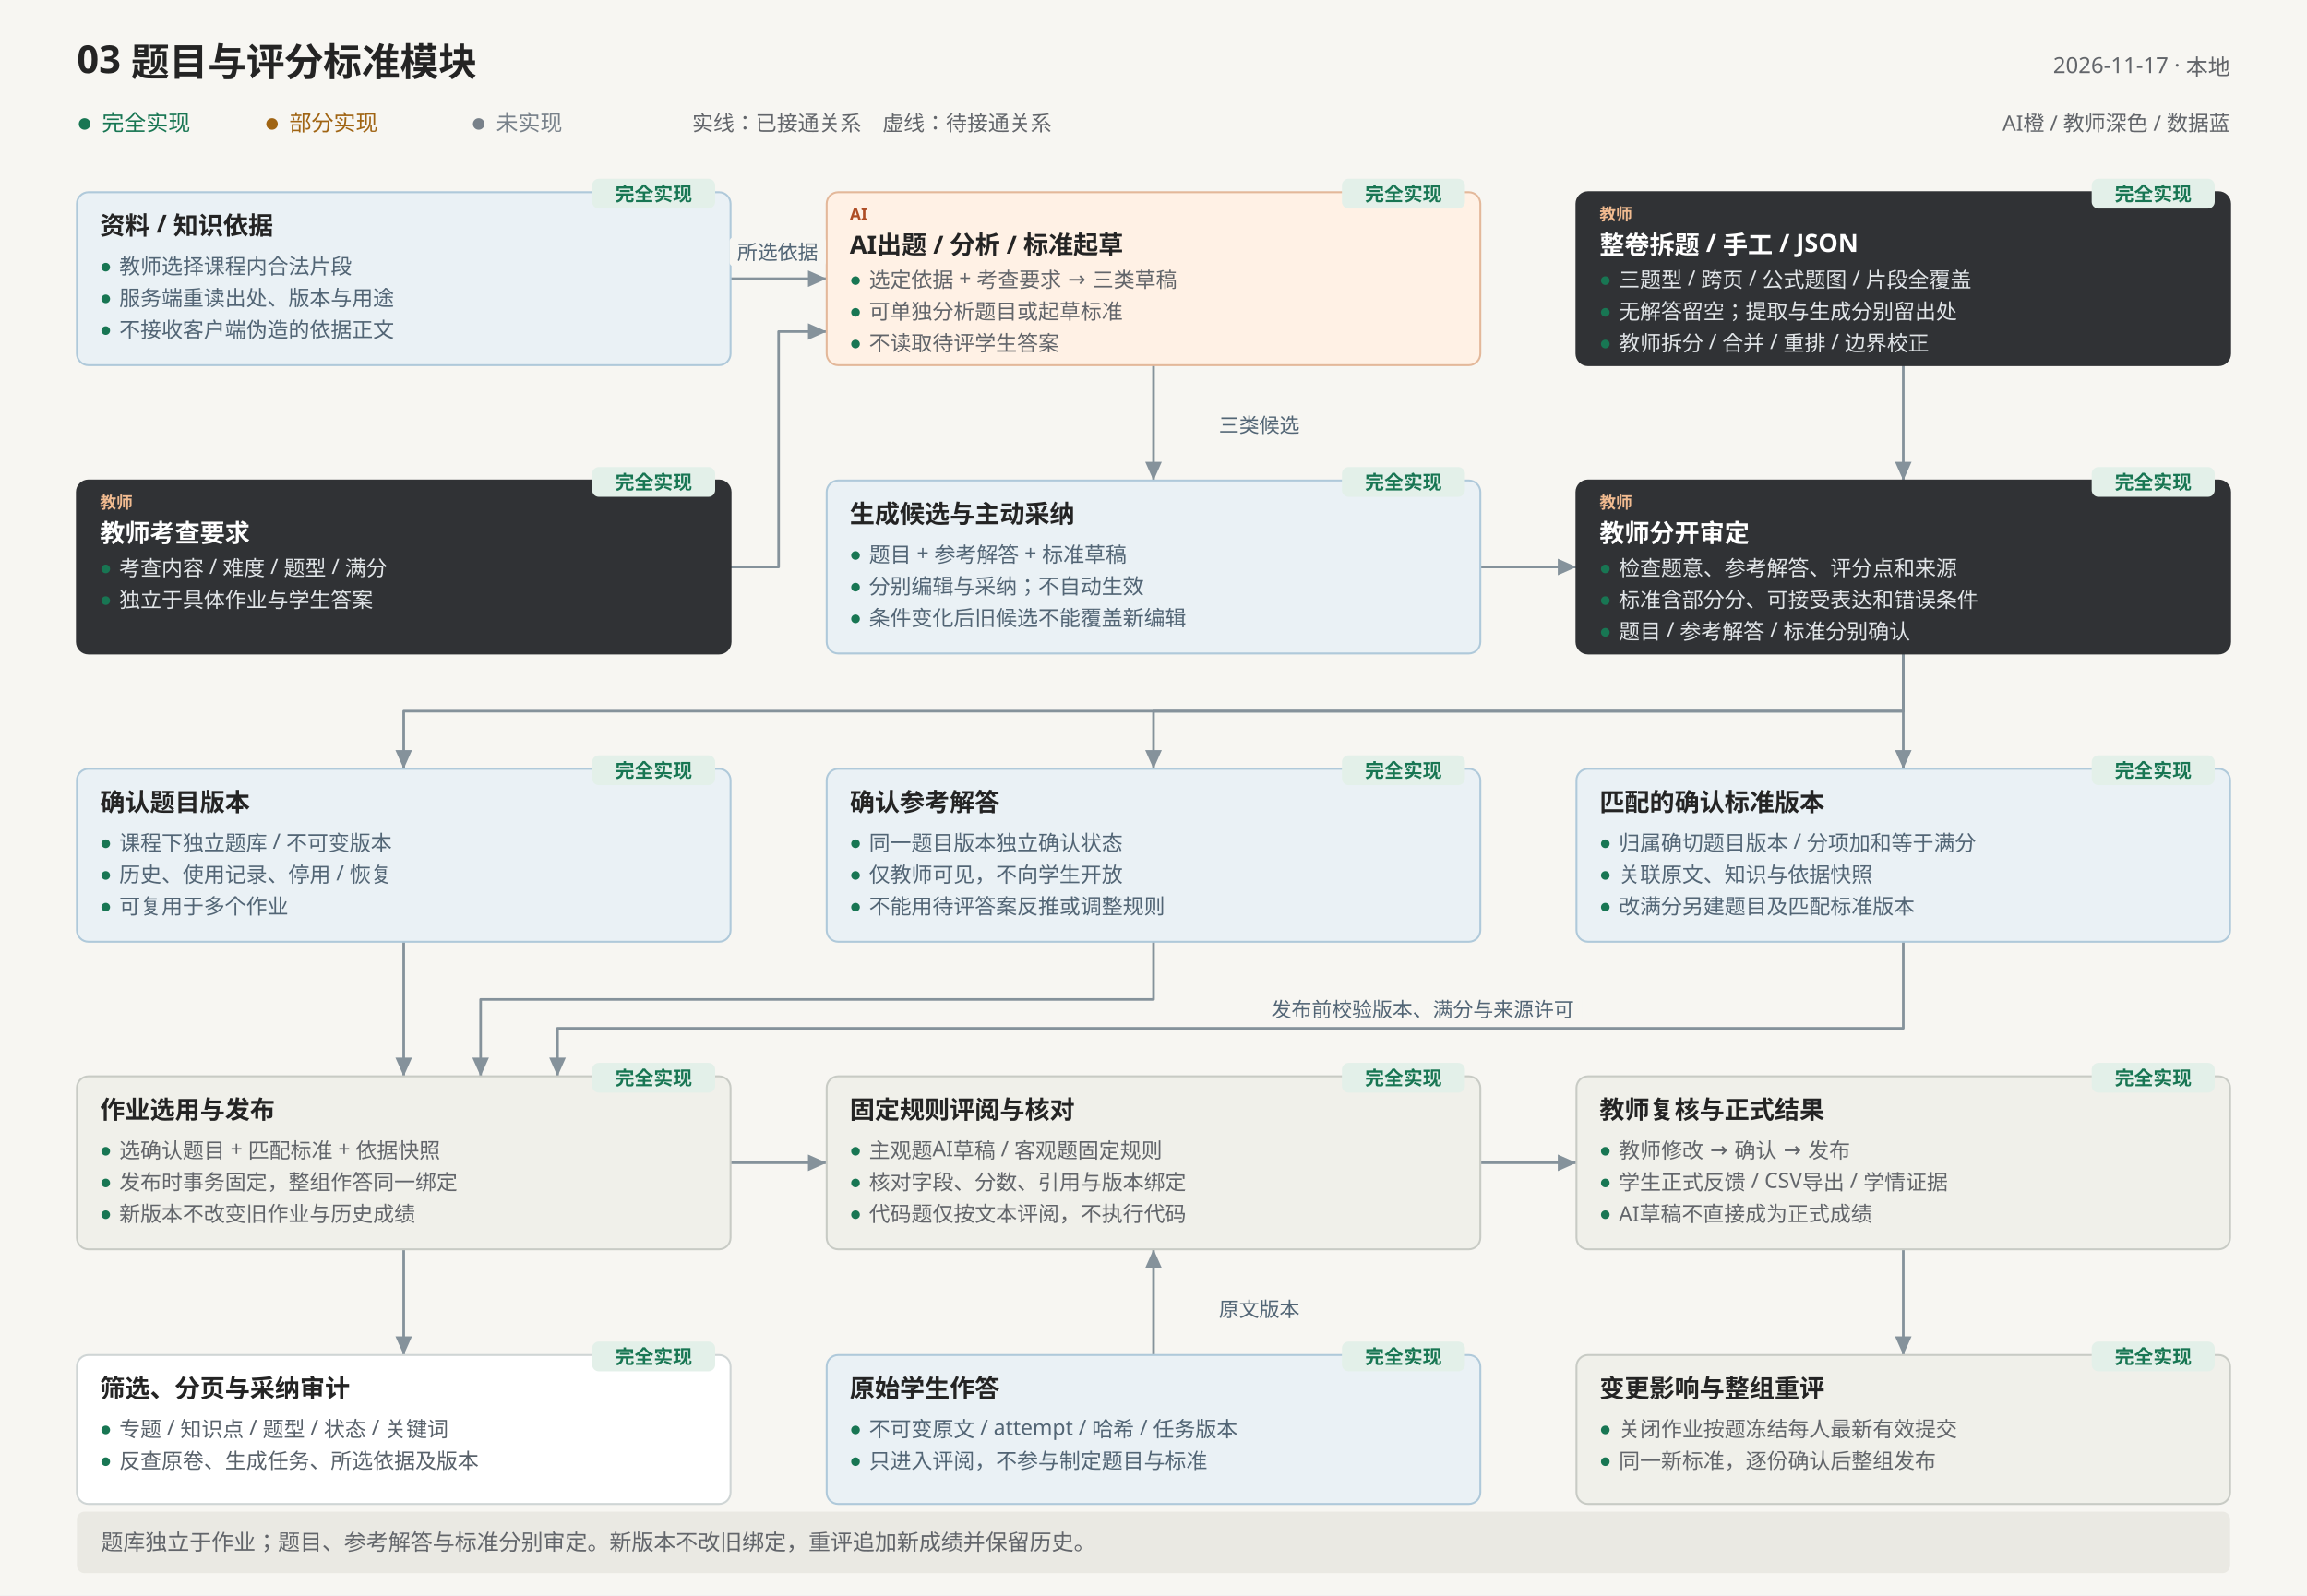
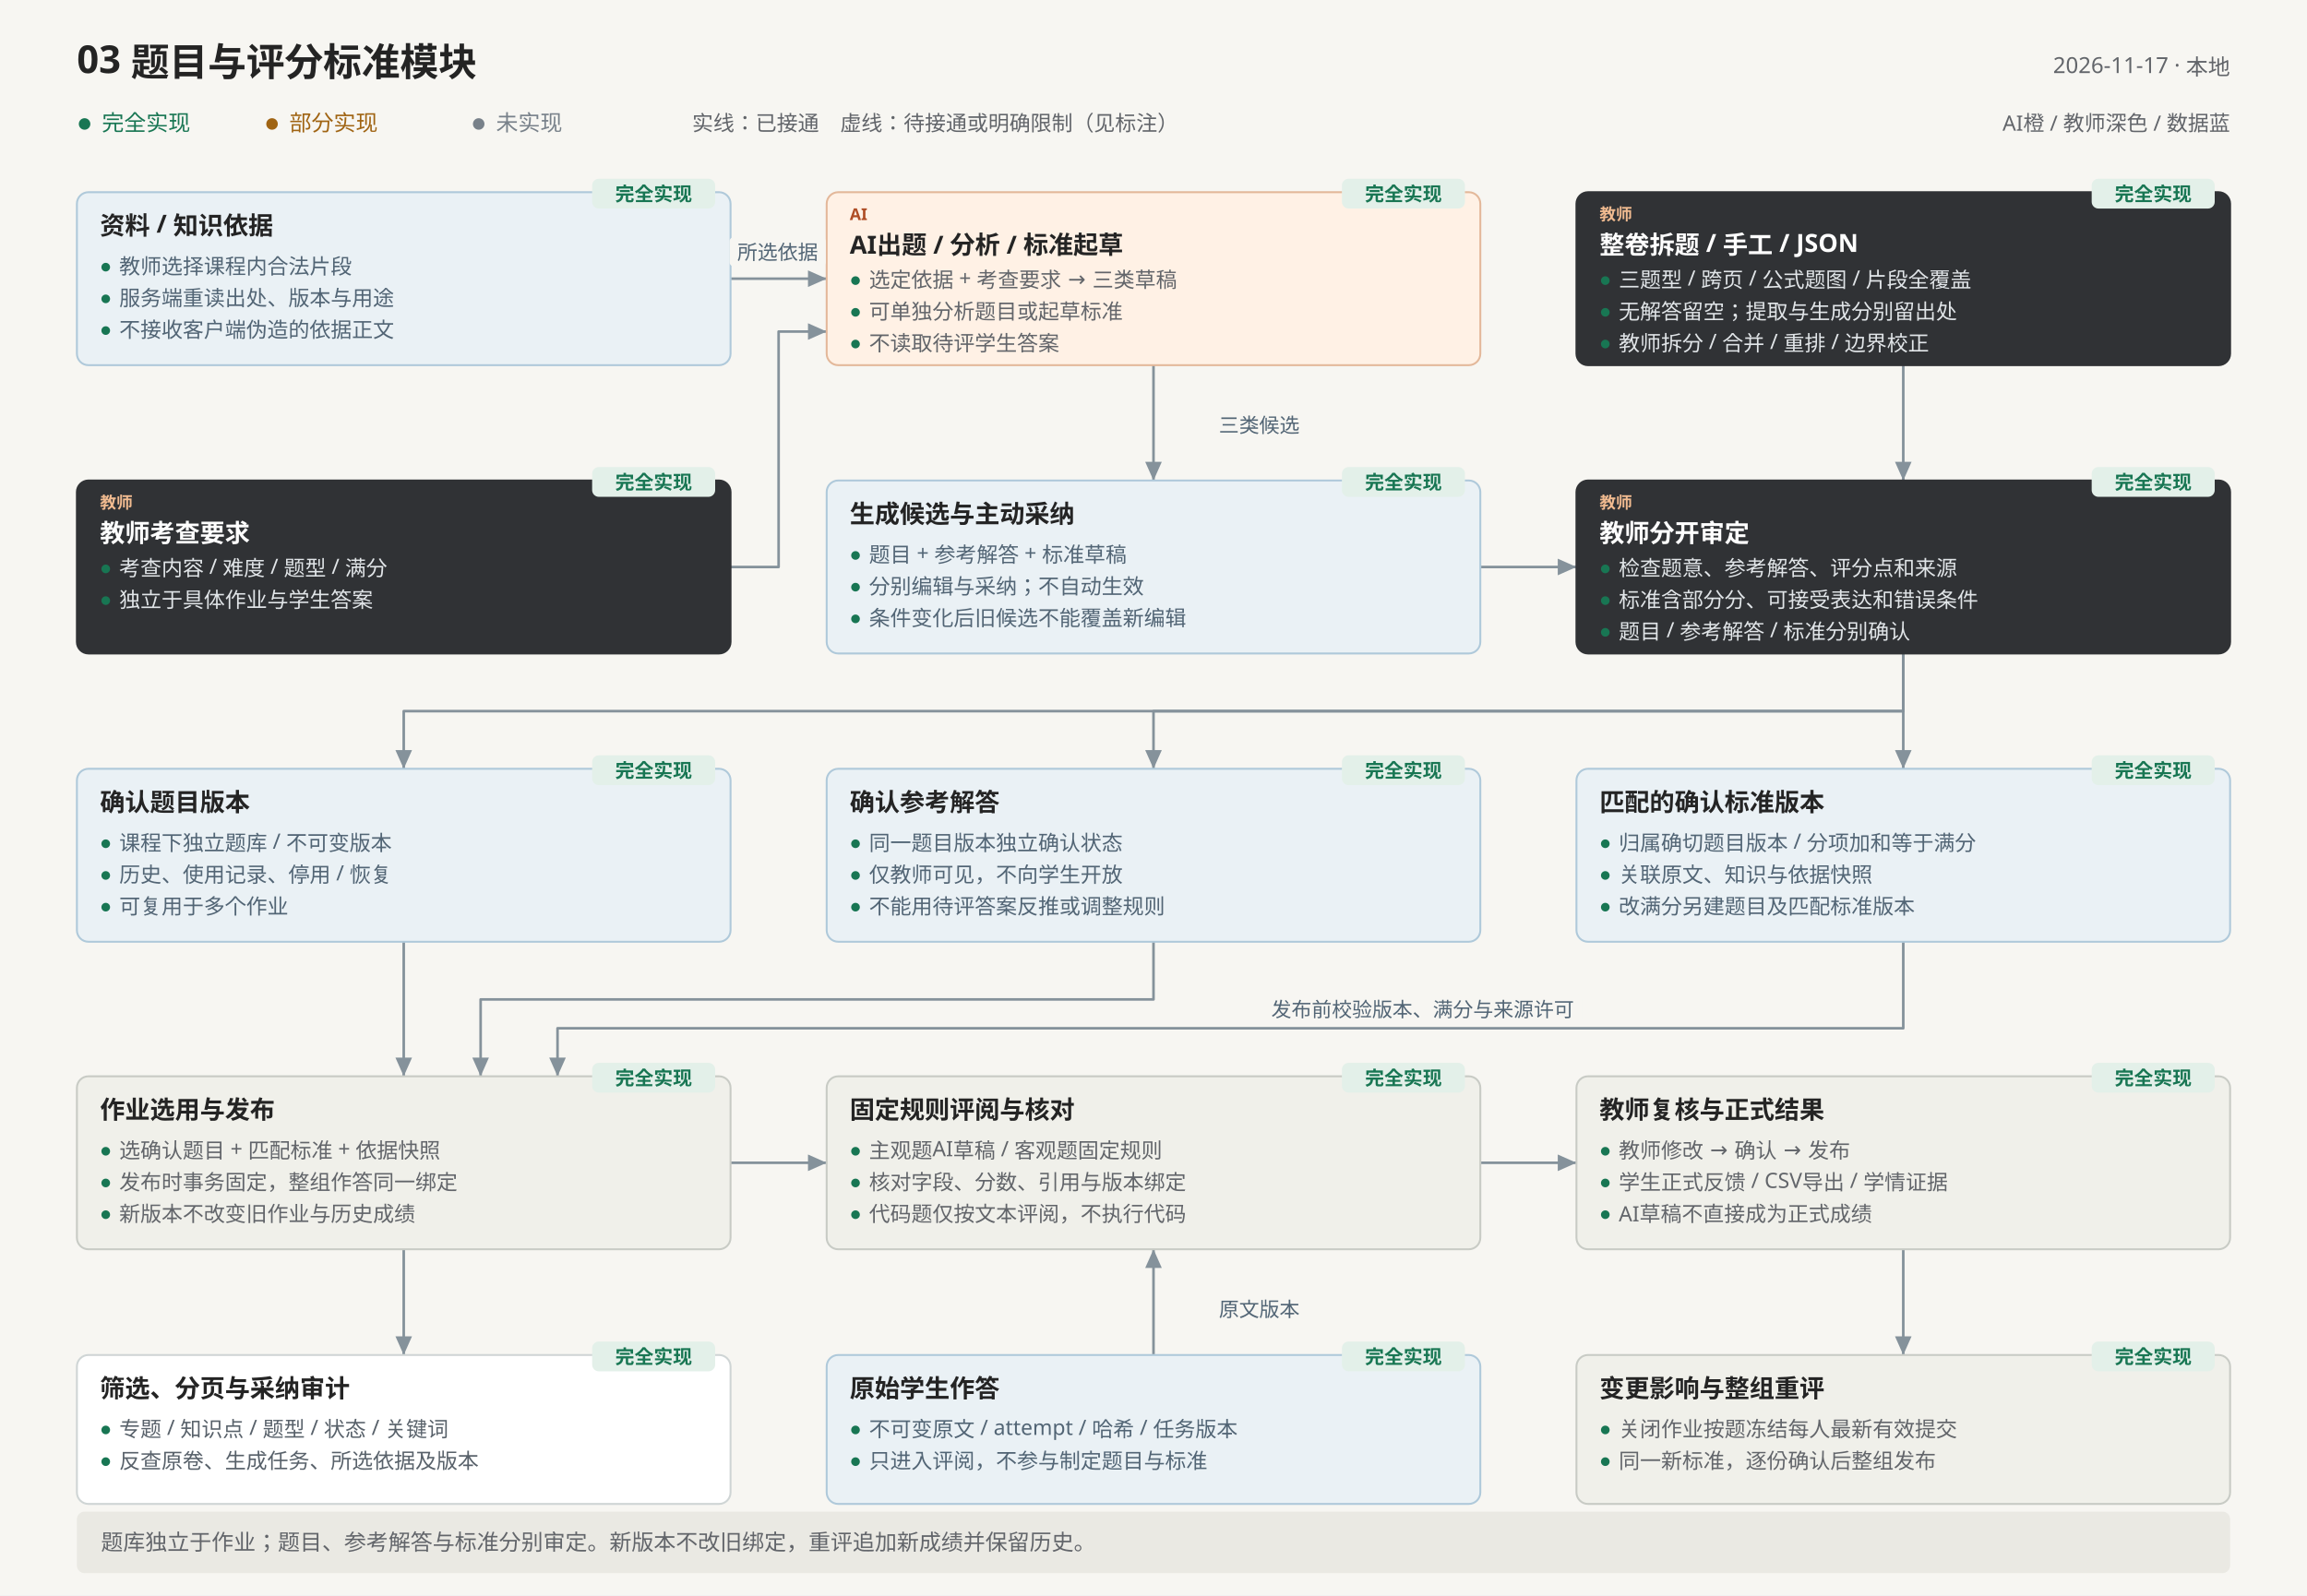
<svg xmlns="http://www.w3.org/2000/svg" width="2400" height="1660" viewBox="0 0 2400 1660" role="img" aria-label="03  题目与评分标准模块">
  <defs>
    <marker id="03-done" viewBox="0 0 10 10" refX="9" refY="5" markerWidth="8" markerHeight="8" orient="auto-start-reverse">
      <path d="M 0 1 L 9 5 L 0 9 Z" fill="#85929B" />
    </marker>
    <marker id="03-planned" viewBox="0 0 10 10" refX="9" refY="5" markerWidth="8" markerHeight="8" orient="auto-start-reverse">
      <path d="M 0 1 L 9 5 L 0 9 Z" fill="#78818A" />
    </marker>
  </defs>
  <g font-family="Microsoft YaHei, sans-serif">
    <rect x="0" y="0" width="2400" height="1660" fill="#F7F6F2" stroke="none" rx="0" />
    <text x="80" y="76" font-size="40" fill="#242424" font-weight="600">03  题目与评分标准模块</text>
    <text x="2320" y="76" font-size="23" fill="#62656A" text-anchor="end">2026-11-17 · 本地</text>
    <circle cx="88" cy="129" r="6" fill="#187653" />
    <text x="106" y="136" font-size="23" fill="#187653">完全实现</text>
    <circle cx="283" cy="129" r="6" fill="#A06413" />
    <text x="301" y="136" font-size="23" fill="#A06413">部分实现</text>
    <circle cx="498" cy="129" r="6" fill="#78818A" />
    <text x="516" y="136" font-size="23" fill="#78818A">未实现</text>
-     <text x="720" y="136" font-size="22" fill="#62656A">实线：已接通关系　虚线：待接通关系</text>
+     <text x="720" y="136" font-size="22" fill="#62656A">实线：已接通　虚线：待接通或明确限制（见标注）</text>
    <text x="2320" y="136" font-size="22" fill="#62656A" text-anchor="end">AI橙 / 教师深色 / 数据蓝</text>
    <g class="links">
      <g class="edge" data-from="basis" data-to="generate" data-status="done">
        <path d="M 760 290 L 860 290" fill="none" stroke="#85929B" stroke-width="2.7" stroke-linejoin="round" marker-end="url(#03-done)" />
      </g>
      <g class="edge" data-from="requirement" data-to="generate" data-status="done">
        <path d="M 760 590 L 810 590 L 810 345 L 860 345" fill="none" stroke="#85929B" stroke-width="2.7" stroke-linejoin="round" marker-end="url(#03-done)" />
      </g>
      <g class="edge" data-from="generate" data-to="draft" data-status="done">
        <path d="M 1200 380 L 1200 500" fill="none" stroke="#85929B" stroke-width="2.7" stroke-linejoin="round" marker-end="url(#03-done)" />
      </g>
      <g class="edge" data-from="manual" data-to="edit" data-status="done">
        <path d="M 1980 380 L 1980 500" fill="none" stroke="#85929B" stroke-width="2.7" stroke-linejoin="round" marker-end="url(#03-done)" />
      </g>
      <g class="edge" data-from="draft" data-to="edit" data-status="done">
        <path d="M 1540 590 L 1640 590" fill="none" stroke="#85929B" stroke-width="2.7" stroke-linejoin="round" marker-end="url(#03-done)" />
      </g>
      <g class="edge" data-from="edit" data-to="question" data-status="done">
        <path d="M 1980 680 L 1980 740 L 420 740 L 420 800" fill="none" stroke="#85929B" stroke-width="2.7" stroke-linejoin="round" marker-end="url(#03-done)" />
      </g>
      <g class="edge" data-from="edit" data-to="reference" data-status="done">
        <path d="M 1980 680 L 1980 740 L 1200 740 L 1200 800" fill="none" stroke="#85929B" stroke-width="2.7" stroke-linejoin="round" marker-end="url(#03-done)" />
      </g>
      <g class="edge" data-from="edit" data-to="rubric" data-status="done">
        <path d="M 1980 680 L 1980 800" fill="none" stroke="#85929B" stroke-width="2.7" stroke-linejoin="round" marker-end="url(#03-done)" />
      </g>
      <g class="edge" data-from="question" data-to="assignment" data-status="done">
        <path d="M 420 980 L 420 1120" fill="none" stroke="#85929B" stroke-width="2.7" stroke-linejoin="round" marker-end="url(#03-done)" />
      </g>
      <g class="edge" data-from="reference" data-to="assignment" data-status="done">
        <path d="M 1200 980 L 1200 1040 L 500 1040 L 500 1120" fill="none" stroke="#85929B" stroke-width="2.7" stroke-linejoin="round" marker-end="url(#03-done)" />
      </g>
      <g class="edge" data-from="rubric" data-to="assignment" data-status="done">
        <path d="M 1980 980 L 1980 1070 L 580 1070 L 580 1120" fill="none" stroke="#85929B" stroke-width="2.7" stroke-linejoin="round" marker-end="url(#03-done)" />
      </g>
      <g class="edge" data-from="assignment" data-to="grading" data-status="done">
        <path d="M 760 1210 L 860 1210" fill="none" stroke="#85929B" stroke-width="2.7" stroke-linejoin="round" marker-end="url(#03-done)" />
      </g>
      <g class="edge" data-from="answer" data-to="grading" data-status="done">
        <path d="M 1200 1410 L 1200 1300" fill="none" stroke="#85929B" stroke-width="2.7" stroke-linejoin="round" marker-end="url(#03-done)" />
      </g>
      <g class="edge" data-from="grading" data-to="release" data-status="done">
        <path d="M 1540 1210 L 1640 1210" fill="none" stroke="#85929B" stroke-width="2.7" stroke-linejoin="round" marker-end="url(#03-done)" />
      </g>
      <g class="edge" data-from="assignment" data-to="audit" data-status="done">
        <path d="M 420 1300 L 420 1410" fill="none" stroke="#85929B" stroke-width="2.7" stroke-linejoin="round" marker-end="url(#03-done)" />
      </g>
      <g class="edge" data-from="release" data-to="regrade" data-status="done">
        <path d="M 1980 1300 L 1980 1410" fill="none" stroke="#85929B" stroke-width="2.7" stroke-linejoin="round" marker-end="url(#03-done)" />
      </g>
    </g>
    <g class="nodes">
      <g class="node" data-node="basis" role="button" tabindex="0" aria-label="资料 / 知识依据" data-status="done">
        <rect x="80" y="200" width="680" height="180" fill="#EAF1F5" stroke="#AFC9DA" rx="12" stroke-width="2" />
        <rect x="616" y="186" width="128" height="31" fill="#E3F0E9" stroke="none" rx="7" />
        <text x="680" y="209" font-size="20" fill="#187653" text-anchor="middle" font-weight="600">完全实现</text>
        <text x="104" y="244" font-size="26" fill="#242424" font-weight="600">资料 / 知识依据</text>
        <circle cx="110" cy="278" r="4.5" fill="#187653" data-item-status="done" />
        <text x="124" y="285" font-size="22" fill="#526575">教师选择课程内合法片段</text>
        <circle cx="110" cy="311" r="4.5" fill="#187653" data-item-status="done" />
        <text x="124" y="318" font-size="22" fill="#526575">服务端重读出处、版本与用途</text>
        <circle cx="110" cy="344" r="4.5" fill="#187653" data-item-status="done" />
        <text x="124" y="351" font-size="22" fill="#526575">不接收客户端伪造的依据正文</text>
      </g>
      <g class="node" data-node="generate" role="button" tabindex="0" aria-label="AI出题 / 分析 / 标准起草" data-status="done">
        <rect x="860" y="200" width="680" height="180" fill="#FFF1E5" stroke="#E3B89A" rx="12" stroke-width="2" />
        <rect x="1396" y="186" width="128" height="31" fill="#E3F0E9" stroke="none" rx="7" />
        <text x="1460" y="209" font-size="20" fill="#187653" text-anchor="middle" font-weight="600">完全实现</text>
        <text x="884" y="229" font-size="17" fill="#AE4D25" font-weight="600">AI</text>
        <text x="884" y="264" font-size="26" fill="#242424" font-weight="600">AI出题 / 分析 / 标准起草</text>
        <circle cx="890" cy="292" r="4.5" fill="#187653" data-item-status="done" />
        <text x="904" y="299" font-size="22" fill="#62656A">选定依据 + 考查要求 → 三类草稿</text>
        <circle cx="890" cy="325" r="4.5" fill="#187653" data-item-status="done" />
        <text x="904" y="332" font-size="22" fill="#62656A">可单独分析题目或起草标准</text>
        <circle cx="890" cy="358" r="4.5" fill="#187653" data-item-status="done" />
        <text x="904" y="365" font-size="22" fill="#62656A">不读取待评学生答案</text>
      </g>
      <g class="node" data-node="manual" role="button" tabindex="0" aria-label="整卷拆题 / 手工 / JSON" data-status="done">
        <rect x="1640" y="200" width="680" height="180" fill="#303235" stroke="#303235" rx="12" stroke-width="2" />
        <rect x="2176" y="186" width="128" height="31" fill="#E3F0E9" stroke="none" rx="7" />
        <text x="2240" y="209" font-size="20" fill="#187653" text-anchor="middle" font-weight="600">完全实现</text>
        <text x="1664" y="229" font-size="17" fill="#F1BB90" font-weight="600">教师</text>
        <text x="1664" y="264" font-size="26" fill="#FFFFFF" font-weight="600">整卷拆题 / 手工 / JSON</text>
        <circle cx="1670" cy="292" r="4.5" fill="#187653" data-item-status="done" />
        <text x="1684" y="299" font-size="22" fill="#E1E5E8">三题型 / 跨页 / 公式题图 / 片段全覆盖</text>
        <circle cx="1670" cy="325" r="4.5" fill="#187653" data-item-status="done" />
        <text x="1684" y="332" font-size="22" fill="#E1E5E8">无解答留空；提取与生成分别留出处</text>
        <circle cx="1670" cy="358" r="4.5" fill="#187653" data-item-status="done" />
        <text x="1684" y="365" font-size="22" fill="#E1E5E8">教师拆分 / 合并 / 重排 / 边界校正</text>
      </g>
      <g class="node" data-node="requirement" role="button" tabindex="0" aria-label="教师考查要求" data-status="done">
        <rect x="80" y="500" width="680" height="180" fill="#303235" stroke="#303235" rx="12" stroke-width="2" />
        <rect x="616" y="486" width="128" height="31" fill="#E3F0E9" stroke="none" rx="7" />
        <text x="680" y="509" font-size="20" fill="#187653" text-anchor="middle" font-weight="600">完全实现</text>
        <text x="104" y="529" font-size="17" fill="#F1BB90" font-weight="600">教师</text>
        <text x="104" y="564" font-size="26" fill="#FFFFFF" font-weight="600">教师考查要求</text>
        <circle cx="110" cy="592" r="4.5" fill="#187653" data-item-status="done" />
        <text x="124" y="599" font-size="22" fill="#E1E5E8">考查内容 / 难度 / 题型 / 满分</text>
        <circle cx="110" cy="625" r="4.5" fill="#187653" data-item-status="done" />
        <text x="124" y="632" font-size="22" fill="#E1E5E8">独立于具体作业与学生答案</text>
      </g>
      <g class="node" data-node="draft" role="button" tabindex="0" aria-label="生成候选与主动采纳" data-status="done">
        <rect x="860" y="500" width="680" height="180" fill="#EAF1F5" stroke="#AFC9DA" rx="12" stroke-width="2" />
        <rect x="1396" y="486" width="128" height="31" fill="#E3F0E9" stroke="none" rx="7" />
        <text x="1460" y="509" font-size="20" fill="#187653" text-anchor="middle" font-weight="600">完全实现</text>
        <text x="884" y="544" font-size="26" fill="#242424" font-weight="600">生成候选与主动采纳</text>
        <circle cx="890" cy="578" r="4.5" fill="#187653" data-item-status="done" />
        <text x="904" y="585" font-size="22" fill="#526575">题目 + 参考解答 + 标准草稿</text>
        <circle cx="890" cy="611" r="4.5" fill="#187653" data-item-status="done" />
        <text x="904" y="618" font-size="22" fill="#526575">分别编辑与采纳；不自动生效</text>
        <circle cx="890" cy="644" r="4.5" fill="#187653" data-item-status="done" />
        <text x="904" y="651" font-size="22" fill="#526575">条件变化后旧候选不能覆盖新编辑</text>
      </g>
      <g class="node" data-node="edit" role="button" tabindex="0" aria-label="教师分开审定" data-status="done">
        <rect x="1640" y="500" width="680" height="180" fill="#303235" stroke="#303235" rx="12" stroke-width="2" />
        <rect x="2176" y="486" width="128" height="31" fill="#E3F0E9" stroke="none" rx="7" />
        <text x="2240" y="509" font-size="20" fill="#187653" text-anchor="middle" font-weight="600">完全实现</text>
        <text x="1664" y="529" font-size="17" fill="#F1BB90" font-weight="600">教师</text>
        <text x="1664" y="564" font-size="26" fill="#FFFFFF" font-weight="600">教师分开审定</text>
        <circle cx="1670" cy="592" r="4.5" fill="#187653" data-item-status="done" />
        <text x="1684" y="599" font-size="22" fill="#E1E5E8">检查题意、参考解答、评分点和来源</text>
        <circle cx="1670" cy="625" r="4.5" fill="#187653" data-item-status="done" />
        <text x="1684" y="632" font-size="22" fill="#E1E5E8">标准含部分分、可接受表达和错误条件</text>
        <circle cx="1670" cy="658" r="4.5" fill="#187653" data-item-status="done" />
        <text x="1684" y="665" font-size="22" fill="#E1E5E8">题目 / 参考解答 / 标准分别确认</text>
      </g>
      <g class="node" data-node="question" role="button" tabindex="0" aria-label="确认题目版本" data-status="done">
        <rect x="80" y="800" width="680" height="180" fill="#EAF1F5" stroke="#AFC9DA" rx="12" stroke-width="2" />
        <rect x="616" y="786" width="128" height="31" fill="#E3F0E9" stroke="none" rx="7" />
        <text x="680" y="809" font-size="20" fill="#187653" text-anchor="middle" font-weight="600">完全实现</text>
        <text x="104" y="844" font-size="26" fill="#242424" font-weight="600">确认题目版本</text>
        <circle cx="110" cy="878" r="4.5" fill="#187653" data-item-status="done" />
        <text x="124" y="885" font-size="22" fill="#526575">课程下独立题库 / 不可变版本</text>
        <circle cx="110" cy="911" r="4.5" fill="#187653" data-item-status="done" />
        <text x="124" y="918" font-size="22" fill="#526575">历史、使用记录、停用 / 恢复</text>
        <circle cx="110" cy="944" r="4.5" fill="#187653" data-item-status="done" />
        <text x="124" y="951" font-size="22" fill="#526575">可复用于多个作业</text>
      </g>
      <g class="node" data-node="reference" role="button" tabindex="0" aria-label="确认参考解答" data-status="done">
        <rect x="860" y="800" width="680" height="180" fill="#EAF1F5" stroke="#AFC9DA" rx="12" stroke-width="2" />
        <rect x="1396" y="786" width="128" height="31" fill="#E3F0E9" stroke="none" rx="7" />
        <text x="1460" y="809" font-size="20" fill="#187653" text-anchor="middle" font-weight="600">完全实现</text>
        <text x="884" y="844" font-size="26" fill="#242424" font-weight="600">确认参考解答</text>
        <circle cx="890" cy="878" r="4.5" fill="#187653" data-item-status="done" />
        <text x="904" y="885" font-size="22" fill="#526575">同一题目版本独立确认状态</text>
        <circle cx="890" cy="911" r="4.5" fill="#187653" data-item-status="done" />
        <text x="904" y="918" font-size="22" fill="#526575">仅教师可见，不向学生开放</text>
        <circle cx="890" cy="944" r="4.5" fill="#187653" data-item-status="done" />
        <text x="904" y="951" font-size="22" fill="#526575">不能用待评答案反推或调整规则</text>
      </g>
      <g class="node" data-node="rubric" role="button" tabindex="0" aria-label="匹配的确认标准版本" data-status="done">
        <rect x="1640" y="800" width="680" height="180" fill="#EAF1F5" stroke="#AFC9DA" rx="12" stroke-width="2" />
        <rect x="2176" y="786" width="128" height="31" fill="#E3F0E9" stroke="none" rx="7" />
        <text x="2240" y="809" font-size="20" fill="#187653" text-anchor="middle" font-weight="600">完全实现</text>
        <text x="1664" y="844" font-size="26" fill="#242424" font-weight="600">匹配的确认标准版本</text>
        <circle cx="1670" cy="878" r="4.5" fill="#187653" data-item-status="done" />
        <text x="1684" y="885" font-size="22" fill="#526575">归属确切题目版本 / 分项加和等于满分</text>
        <circle cx="1670" cy="911" r="4.5" fill="#187653" data-item-status="done" />
        <text x="1684" y="918" font-size="22" fill="#526575">关联原文、知识与依据快照</text>
        <circle cx="1670" cy="944" r="4.5" fill="#187653" data-item-status="done" />
        <text x="1684" y="951" font-size="22" fill="#526575">改满分另建题目及匹配标准版本</text>
      </g>
      <g class="node" data-node="assignment" role="button" tabindex="0" aria-label="作业选用与发布" data-status="done">
        <rect x="80" y="1120" width="680" height="180" fill="#F0F0EA" stroke="#C8CBC5" rx="12" stroke-width="2" />
        <rect x="616" y="1106" width="128" height="31" fill="#E3F0E9" stroke="none" rx="7" />
        <text x="680" y="1129" font-size="20" fill="#187653" text-anchor="middle" font-weight="600">完全实现</text>
        <text x="104" y="1164" font-size="26" fill="#242424" font-weight="600">作业选用与发布</text>
        <circle cx="110" cy="1198" r="4.5" fill="#187653" data-item-status="done" />
        <text x="124" y="1205" font-size="22" fill="#62656A">选确认题目 + 匹配标准 + 依据快照</text>
        <circle cx="110" cy="1231" r="4.5" fill="#187653" data-item-status="done" />
        <text x="124" y="1238" font-size="22" fill="#62656A">发布时事务固定，整组作答同一绑定</text>
        <circle cx="110" cy="1264" r="4.5" fill="#187653" data-item-status="done" />
        <text x="124" y="1271" font-size="22" fill="#62656A">新版本不改变旧作业与历史成绩</text>
      </g>
      <g class="node" data-node="grading" role="button" tabindex="0" aria-label="固定规则评阅与核对" data-status="done">
        <rect x="860" y="1120" width="680" height="180" fill="#F0F0EA" stroke="#C8CBC5" rx="12" stroke-width="2" />
        <rect x="1396" y="1106" width="128" height="31" fill="#E3F0E9" stroke="none" rx="7" />
        <text x="1460" y="1129" font-size="20" fill="#187653" text-anchor="middle" font-weight="600">完全实现</text>
        <text x="884" y="1164" font-size="26" fill="#242424" font-weight="600">固定规则评阅与核对</text>
        <circle cx="890" cy="1198" r="4.5" fill="#187653" data-item-status="done" />
        <text x="904" y="1205" font-size="22" fill="#62656A">主观题AI草稿 / 客观题固定规则</text>
        <circle cx="890" cy="1231" r="4.5" fill="#187653" data-item-status="done" />
        <text x="904" y="1238" font-size="22" fill="#62656A">核对字段、分数、引用与版本绑定</text>
        <circle cx="890" cy="1264" r="4.5" fill="#187653" data-item-status="done" />
        <text x="904" y="1271" font-size="22" fill="#62656A">代码题仅按文本评阅，不执行代码</text>
      </g>
      <g class="node" data-node="release" role="button" tabindex="0" aria-label="教师复核与正式结果" data-status="done">
        <rect x="1640" y="1120" width="680" height="180" fill="#F0F0EA" stroke="#C8CBC5" rx="12" stroke-width="2" />
        <rect x="2176" y="1106" width="128" height="31" fill="#E3F0E9" stroke="none" rx="7" />
        <text x="2240" y="1129" font-size="20" fill="#187653" text-anchor="middle" font-weight="600">完全实现</text>
        <text x="1664" y="1164" font-size="26" fill="#242424" font-weight="600">教师复核与正式结果</text>
        <circle cx="1670" cy="1198" r="4.5" fill="#187653" data-item-status="done" />
        <text x="1684" y="1205" font-size="22" fill="#62656A">教师修改 → 确认 → 发布</text>
        <circle cx="1670" cy="1231" r="4.5" fill="#187653" data-item-status="done" />
        <text x="1684" y="1238" font-size="22" fill="#62656A">学生正式反馈 / CSV导出 / 学情证据</text>
        <circle cx="1670" cy="1264" r="4.5" fill="#187653" data-item-status="done" />
        <text x="1684" y="1271" font-size="22" fill="#62656A">AI草稿不直接成为正式成绩</text>
      </g>
      <g class="node" data-node="answer" role="button" tabindex="0" aria-label="原始学生作答" data-status="done">
        <rect x="860" y="1410" width="680" height="155" fill="#EAF1F5" stroke="#AFC9DA" rx="12" stroke-width="2" />
        <rect x="1396" y="1396" width="128" height="31" fill="#E3F0E9" stroke="none" rx="7" />
        <text x="1460" y="1419" font-size="20" fill="#187653" text-anchor="middle" font-weight="600">完全实现</text>
        <text x="884" y="1454" font-size="26" fill="#242424" font-weight="600">原始学生作答</text>
        <circle cx="890" cy="1488" r="4.5" fill="#187653" data-item-status="done" />
        <text x="904" y="1495" font-size="22" fill="#526575">不可变原文 / attempt / 哈希 / 任务版本</text>
        <circle cx="890" cy="1521" r="4.5" fill="#187653" data-item-status="done" />
        <text x="904" y="1528" font-size="22" fill="#526575">只进入评阅，不参与制定题目与标准</text>
      </g>
      <g class="node" data-node="audit" role="button" tabindex="0" aria-label="筛选、分页与采纳审计" data-status="done">
        <rect x="80" y="1410" width="680" height="155" fill="#FFFFFF" stroke="#CFD5D5" rx="12" stroke-width="2" />
        <rect x="616" y="1396" width="128" height="31" fill="#E3F0E9" stroke="none" rx="7" />
        <text x="680" y="1419" font-size="20" fill="#187653" text-anchor="middle" font-weight="600">完全实现</text>
        <text x="104" y="1454" font-size="26" fill="#242424" font-weight="600">筛选、分页与采纳审计</text>
        <circle cx="110" cy="1488" r="4.5" fill="#187653" data-item-status="done" />
        <text x="124" y="1495" font-size="22" fill="#58616A">专题 / 知识点 / 题型 / 状态 / 关键词</text>
        <circle cx="110" cy="1521" r="4.5" fill="#187653" data-item-status="done" />
        <text x="124" y="1528" font-size="22" fill="#58616A">反查原卷、生成任务、所选依据及版本</text>
      </g>
      <g class="node" data-node="regrade" role="button" tabindex="0" aria-label="变更影响与整组重评" data-status="done">
        <rect x="1640" y="1410" width="680" height="155" fill="#F0F0EA" stroke="#C8CBC5" rx="12" stroke-width="2" />
        <rect x="2176" y="1396" width="128" height="31" fill="#E3F0E9" stroke="none" rx="7" />
        <text x="2240" y="1419" font-size="20" fill="#187653" text-anchor="middle" font-weight="600">完全实现</text>
        <text x="1664" y="1454" font-size="26" fill="#242424" font-weight="600">变更影响与整组重评</text>
        <circle cx="1670" cy="1488" r="4.5" fill="#187653" data-item-status="done" />
        <text x="1684" y="1495" font-size="22" fill="#62656A">关闭作业按题冻结每人最新有效提交</text>
        <circle cx="1670" cy="1521" r="4.5" fill="#187653" data-item-status="done" />
        <text x="1684" y="1528" font-size="22" fill="#62656A">同一新标准，逐份确认后整组发布</text>
      </g>
    </g>
    <g class="labels">
      <g class="edge-label" data-from="basis" data-to="generate" data-status="done">
        <rect x="759.0" y="247" width="100.0" height="30" fill="#F7F6F2" stroke="none" rx="4" />
        <text x="809" y="270" font-size="21" fill="#526575" text-anchor="middle">所选依据</text>
      </g>
      <g class="edge-label" data-from="generate" data-to="draft" data-status="done">
        <rect x="1260.0" y="427" width="100.0" height="30" fill="#F7F6F2" stroke="none" rx="4" />
        <text x="1310" y="450" font-size="21" fill="#526575" text-anchor="middle">三类候选</text>
      </g>
      <g class="edge-label" data-from="rubric" data-to="assignment" data-status="done">
        <rect x="1314.5" y="1035" width="331.0" height="30" fill="#F7F6F2" stroke="none" rx="4" />
        <text x="1480" y="1058" font-size="21" fill="#526575" text-anchor="middle">发布前校验版本、满分与来源许可</text>
      </g>
      <g class="edge-label" data-from="answer" data-to="grading" data-status="done">
        <rect x="1260.0" y="1347" width="100.0" height="30" fill="#F7F6F2" stroke="none" rx="4" />
        <text x="1310" y="1370" font-size="21" fill="#526575" text-anchor="middle">原文版本</text>
      </g>
    </g>
    <rect x="80" y="1573" width="2240" height="64" fill="#EAE9E3" stroke="none" rx="8" />
    <text x="105" y="1613" font-size="23" fill="#62656A">题库独立于作业；题目、参考解答与标准分别审定。新版本不改旧绑定，重评追加新成绩并保留历史。</text>
  </g>
</svg>
